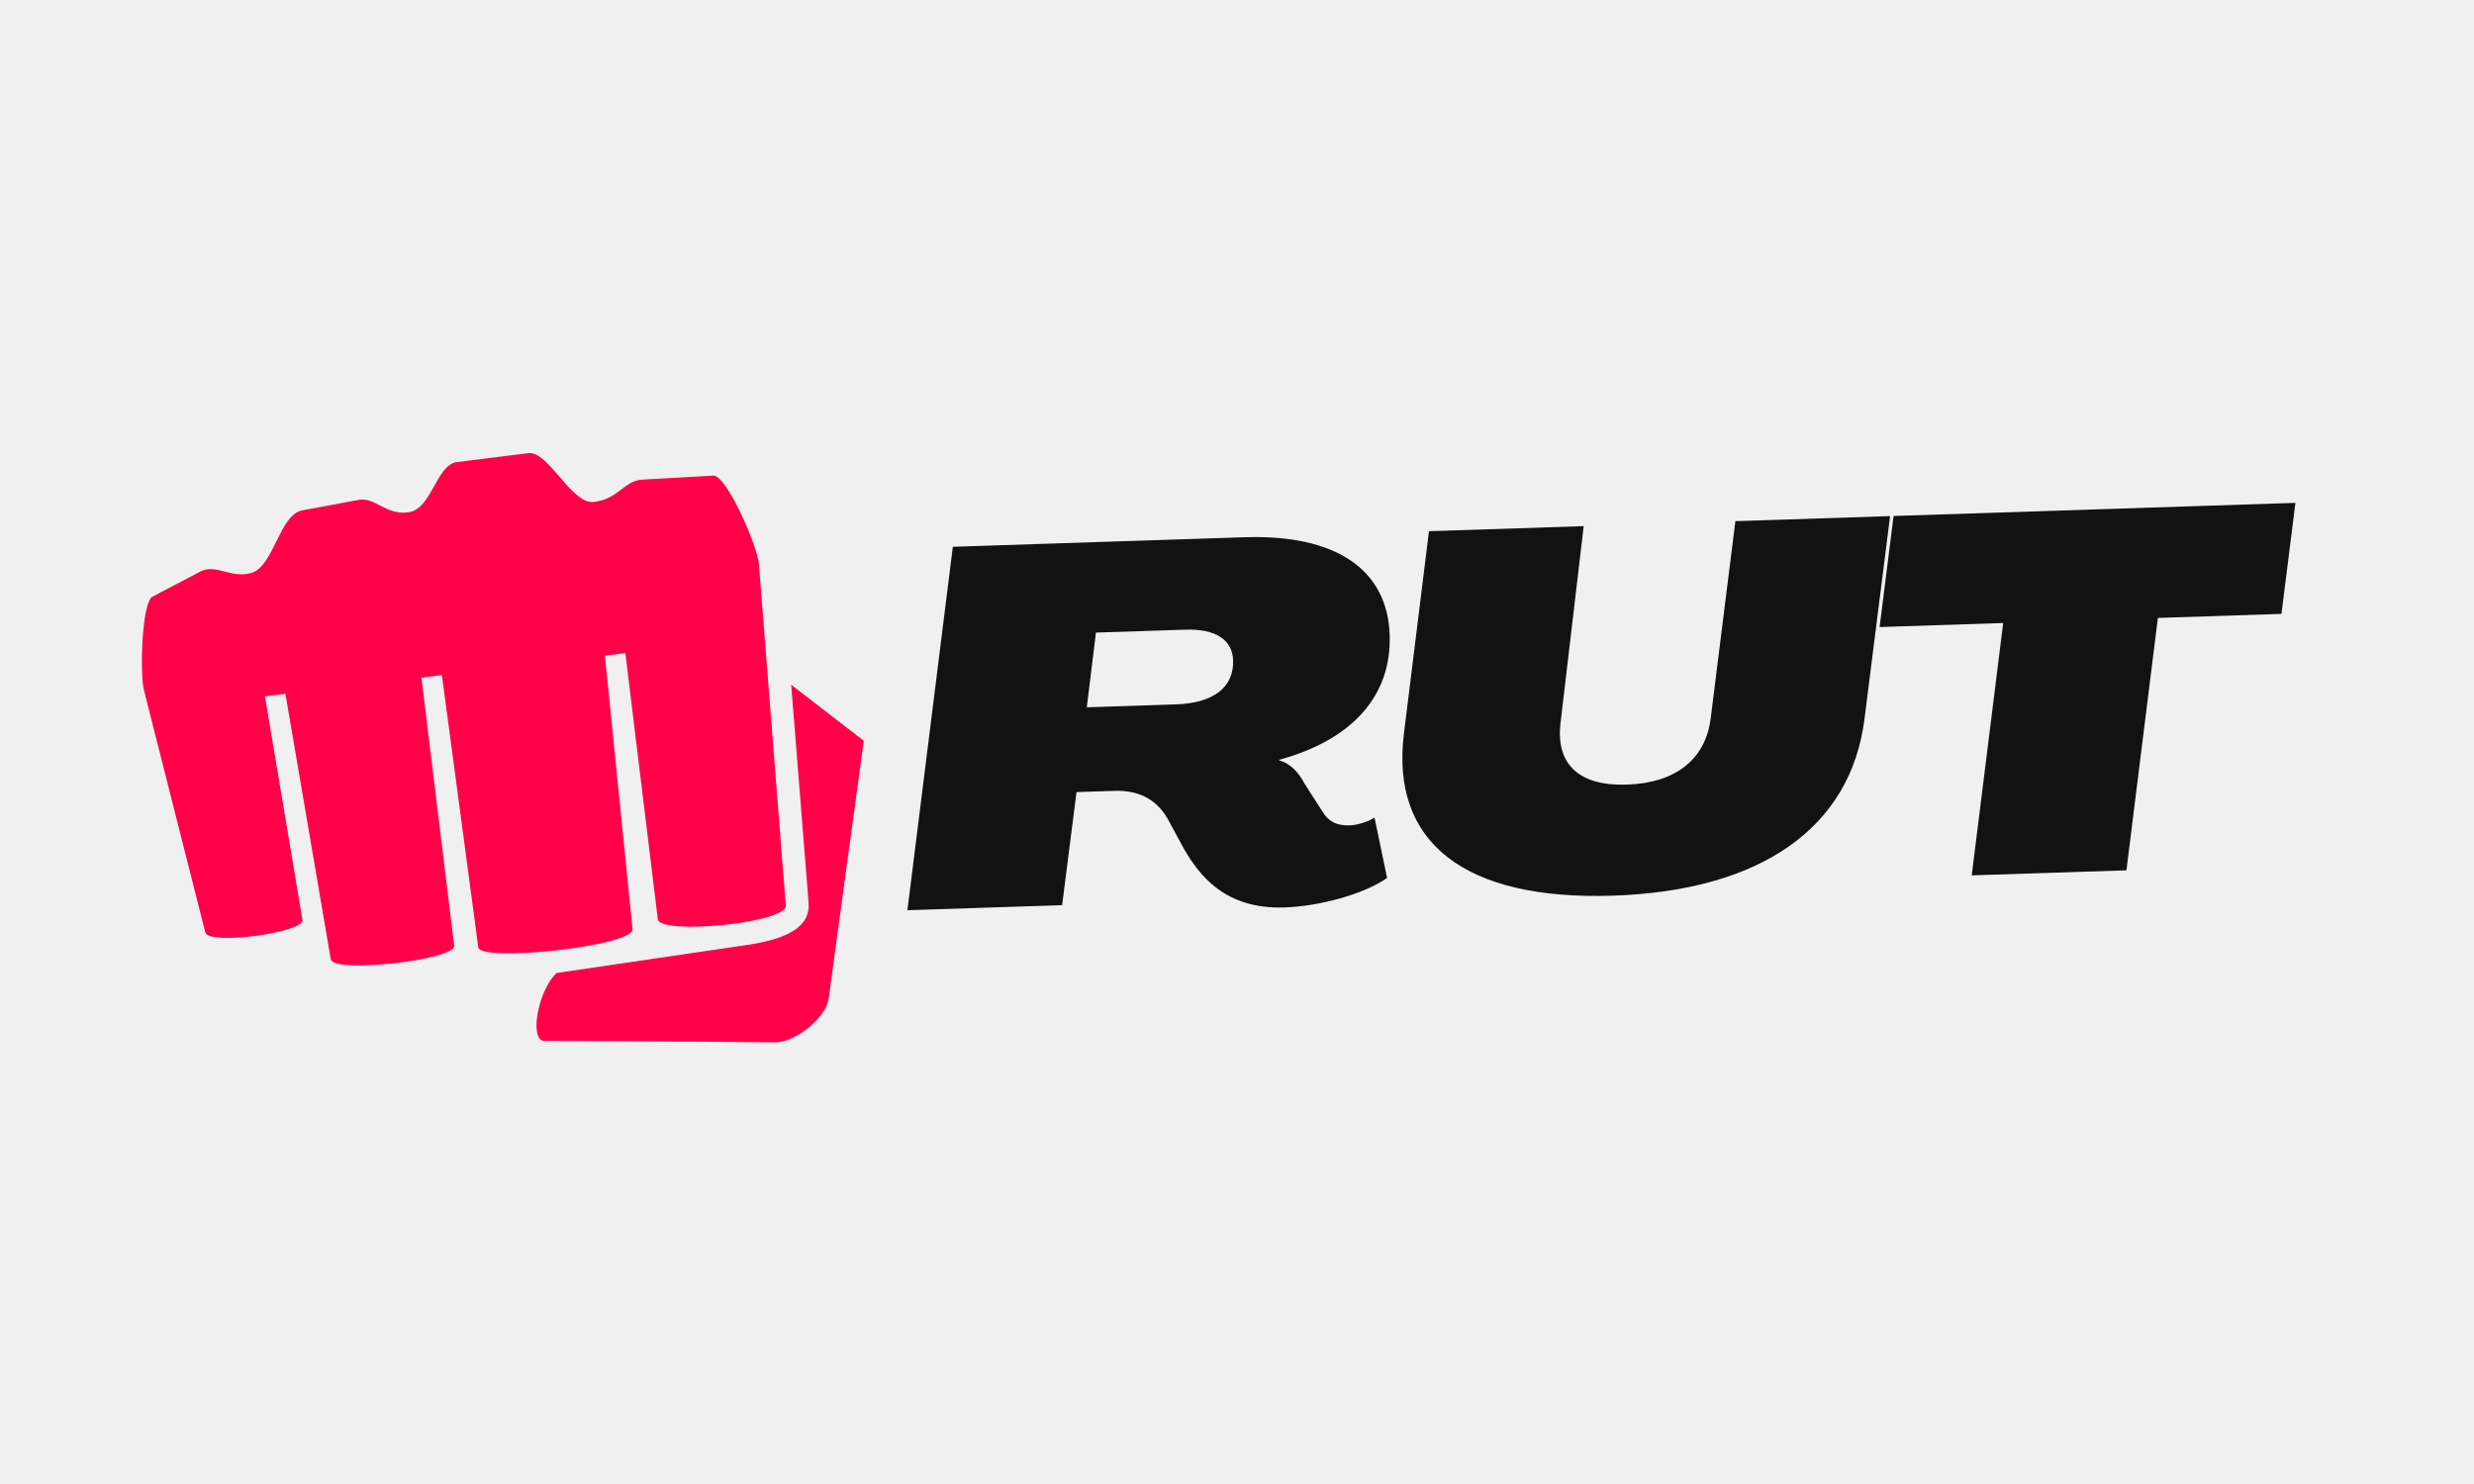
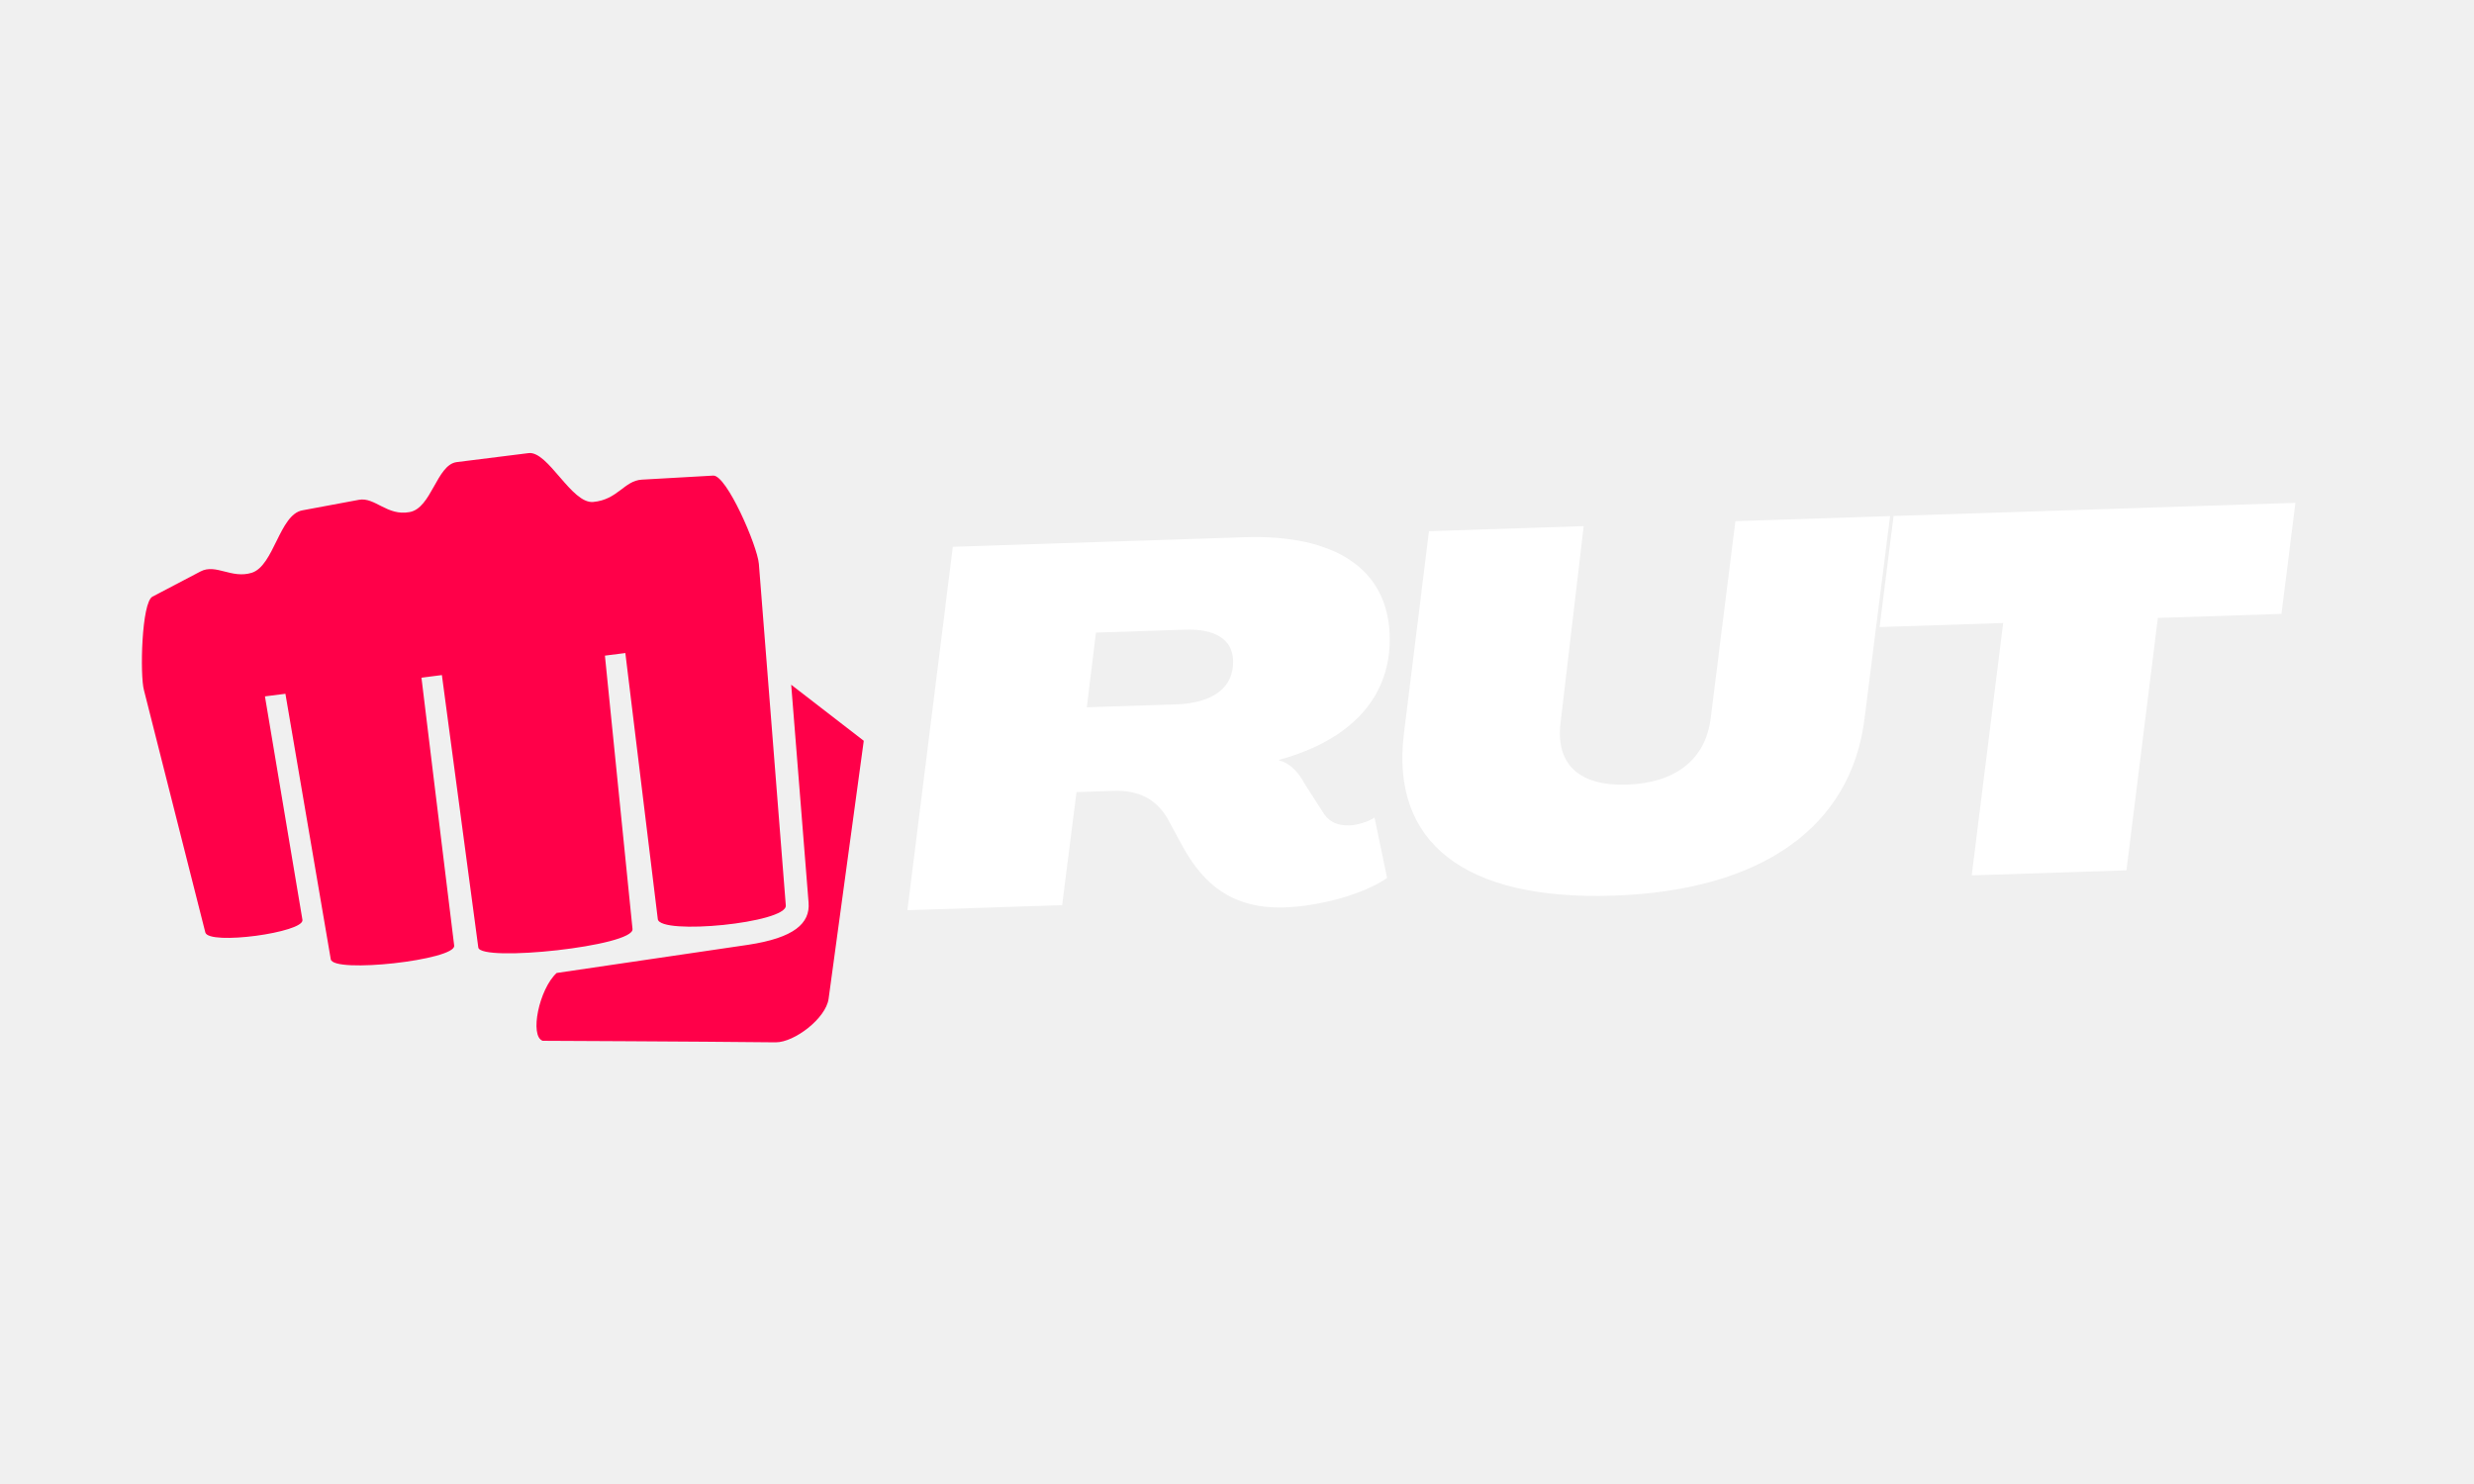
<svg xmlns="http://www.w3.org/2000/svg" width="500" zoomAndPan="magnify" viewBox="0 0 375 225" height="300" preserveAspectRatio="xMidYMid meet" version="1.0">
  <defs>
    <g />
-     <clipPath id="121e6f29fd">
+     <clipPath id="92c2fad9ef">
      <path d="M 21 68 L 131 68 L 131 159 L 21 159 Z M 21 68 " clip-rule="nonzero" />
    </clipPath>
-     <clipPath id="f023061dee">
+     <clipPath id="244d858659">
      <path d="M 24.227 62.602 L 134.707 73.332 L 126.078 162.164 L 15.598 151.434 Z M 24.227 62.602 " clip-rule="nonzero" />
    </clipPath>
-     <clipPath id="f1f7f01feb">
+     <clipPath id="34e429db00">
      <path d="M 24.227 62.602 L 134.707 73.332 L 126.078 162.164 L 15.598 151.434 Z M 24.227 62.602 " clip-rule="nonzero" />
    </clipPath>
  </defs>
-   <g clip-path="url(#121e6f29fd)">
-     <g clip-path="url(#f023061dee)">
-       <g clip-path="url(#f1f7f01feb)">
+   <g clip-path="url(#92c2fad9ef)">
+     <g clip-path="url(#244d858659)">
+       <g clip-path="url(#34e429db00)">
        <path fill="#ff0049" d="M 119.926 103.816 L 122.562 136.852 C 122.812 140 120.371 142.195 113.383 143.25 L 84.375 147.52 C 81.703 149.965 80.242 157.117 82.262 157.801 C 82.262 157.801 105.488 157.902 117.582 158.035 C 120.434 158.035 125.172 154.398 125.594 151.453 L 130.926 112.316 Z M 95.875 140.855 L 91.691 99.406 L 94.789 99.012 L 99.707 139.355 C 100.023 141.816 119.34 139.941 119.109 137.281 L 115.027 85.492 C 114.805 82.762 110.145 72.027 108.117 72.109 L 97.273 72.723 C 94.613 72.883 93.637 75.773 89.918 76.105 C 86.621 76.41 83.09 68.359 80.133 68.699 L 69.215 70.066 C 66.188 70.469 65.406 77.059 62.082 77.641 C 58.68 78.281 56.809 75.32 54.398 75.781 L 45.828 77.379 C 42.355 78.016 41.531 85.781 38.16 86.844 C 35.074 87.797 32.73 85.414 30.387 86.645 L 23.129 90.453 C 21.449 91.266 21.199 102.422 21.82 104.633 L 31.121 141.371 C 31.621 143.367 46.148 141.375 45.844 139.469 L 40.16 105.582 L 43.262 105.188 L 50.137 145.441 C 50.48 147.629 69.117 145.551 68.844 143.371 C 67.168 129.805 63.883 102.746 63.883 102.746 L 66.98 102.352 L 72.5 143.656 C 72.84 145.91 96.176 143.457 95.871 140.855 Z M 95.875 140.855 " fill-opacity="1" fill-rule="nonzero" />
      </g>
    </g>
  </g>
-   <g fill="#121212" fill-opacity="1">
+   <g fill="#ffffff" fill-opacity="1">
    <g transform="translate(136.857, 138.0278)">
      <g>
        <path d="M 57.836 -0.445 C 63.09 -0.617 69.887 -2.441 73.391 -4.918 L 71.488 -14.078 C 70.594 -13.441 68.859 -12.926 67.719 -12.887 C 65.586 -12.82 64.414 -13.617 63.609 -14.965 L 60.879 -19.219 C 59.902 -21.094 58.566 -22.344 57.027 -22.75 L 57.027 -22.828 C 68.129 -25.859 74.086 -32.531 73.785 -41.746 C 73.457 -51.719 65.586 -57.023 51.805 -56.574 L 7.57 -55.125 L 0.684 -0.023 L 24.137 -0.789 L 26.316 -17.934 L 32.027 -18.121 C 35.605 -18.238 38.316 -16.957 40.09 -13.965 L 42.117 -10.219 C 44.797 -5.203 48.852 -0.152 57.836 -0.445 Z M 27.879 -30.789 L 29.262 -42.117 L 42.812 -42.559 C 47.379 -42.711 49.949 -41.039 50.055 -37.918 C 50.188 -33.809 47.066 -31.418 41.355 -31.23 Z M 27.879 -30.789 " />
      </g>
    </g>
  </g>
-   <g fill="#121212" fill-opacity="1">
+   <g fill="#ffffff" fill-opacity="1">
    <g transform="translate(209.7153, 135.6418)">
      <g>
        <path d="M 34.762 0.156 C 57.223 -0.578 70.855 -10.172 72.906 -26.699 L 76.777 -57.391 L 53.328 -56.625 L 49.582 -26.699 C 48.793 -20.5 44.262 -16.922 36.875 -16.68 C 29.645 -16.441 26.105 -19.758 26.816 -25.953 L 30.336 -55.871 L 6.883 -55.102 L 3.086 -24.414 C 1.039 -7.883 12.301 0.895 34.762 0.156 Z M 34.762 0.156 " />
      </g>
    </g>
  </g>
-   <g fill="#121212" fill-opacity="1">
+   <g fill="#ffffff" fill-opacity="1">
    <g transform="translate(282.3452, 133.2632)">
      <g>
        <path d="M 16.523 -0.543 L 39.973 -1.309 L 44.738 -39.574 L 63.469 -40.188 L 65.586 -57.023 L 4.676 -55.031 L 2.559 -38.191 L 21.289 -38.805 Z M 16.523 -0.543 " />
      </g>
    </g>
  </g>
</svg>
